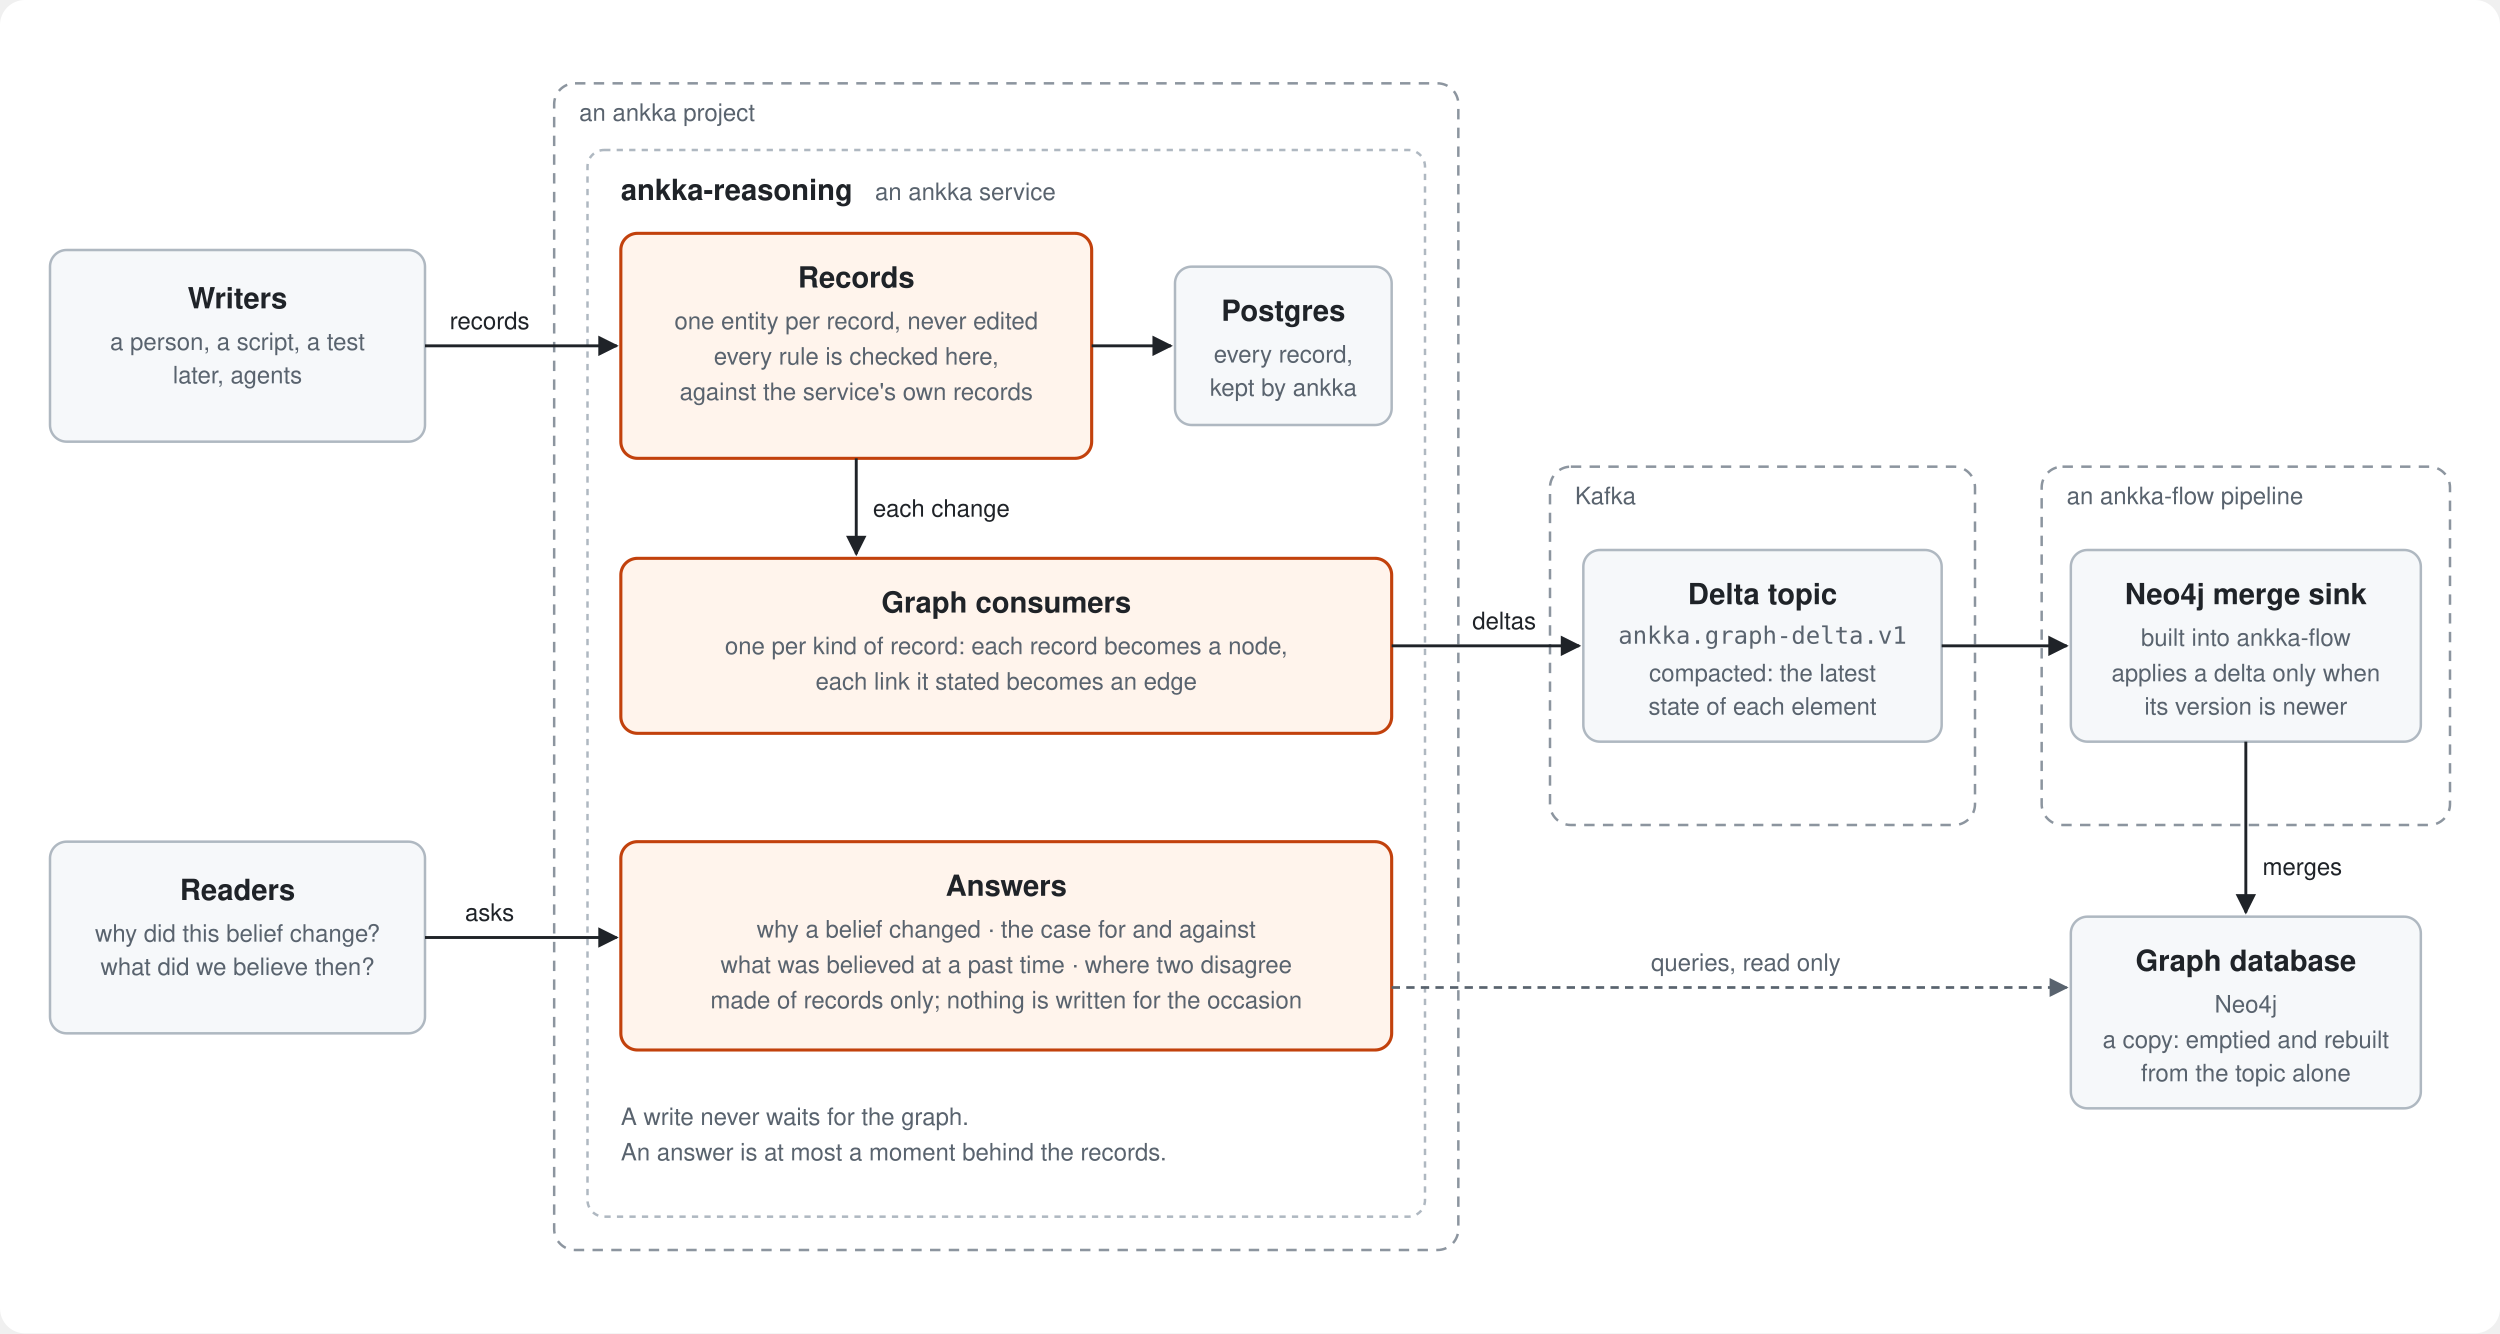
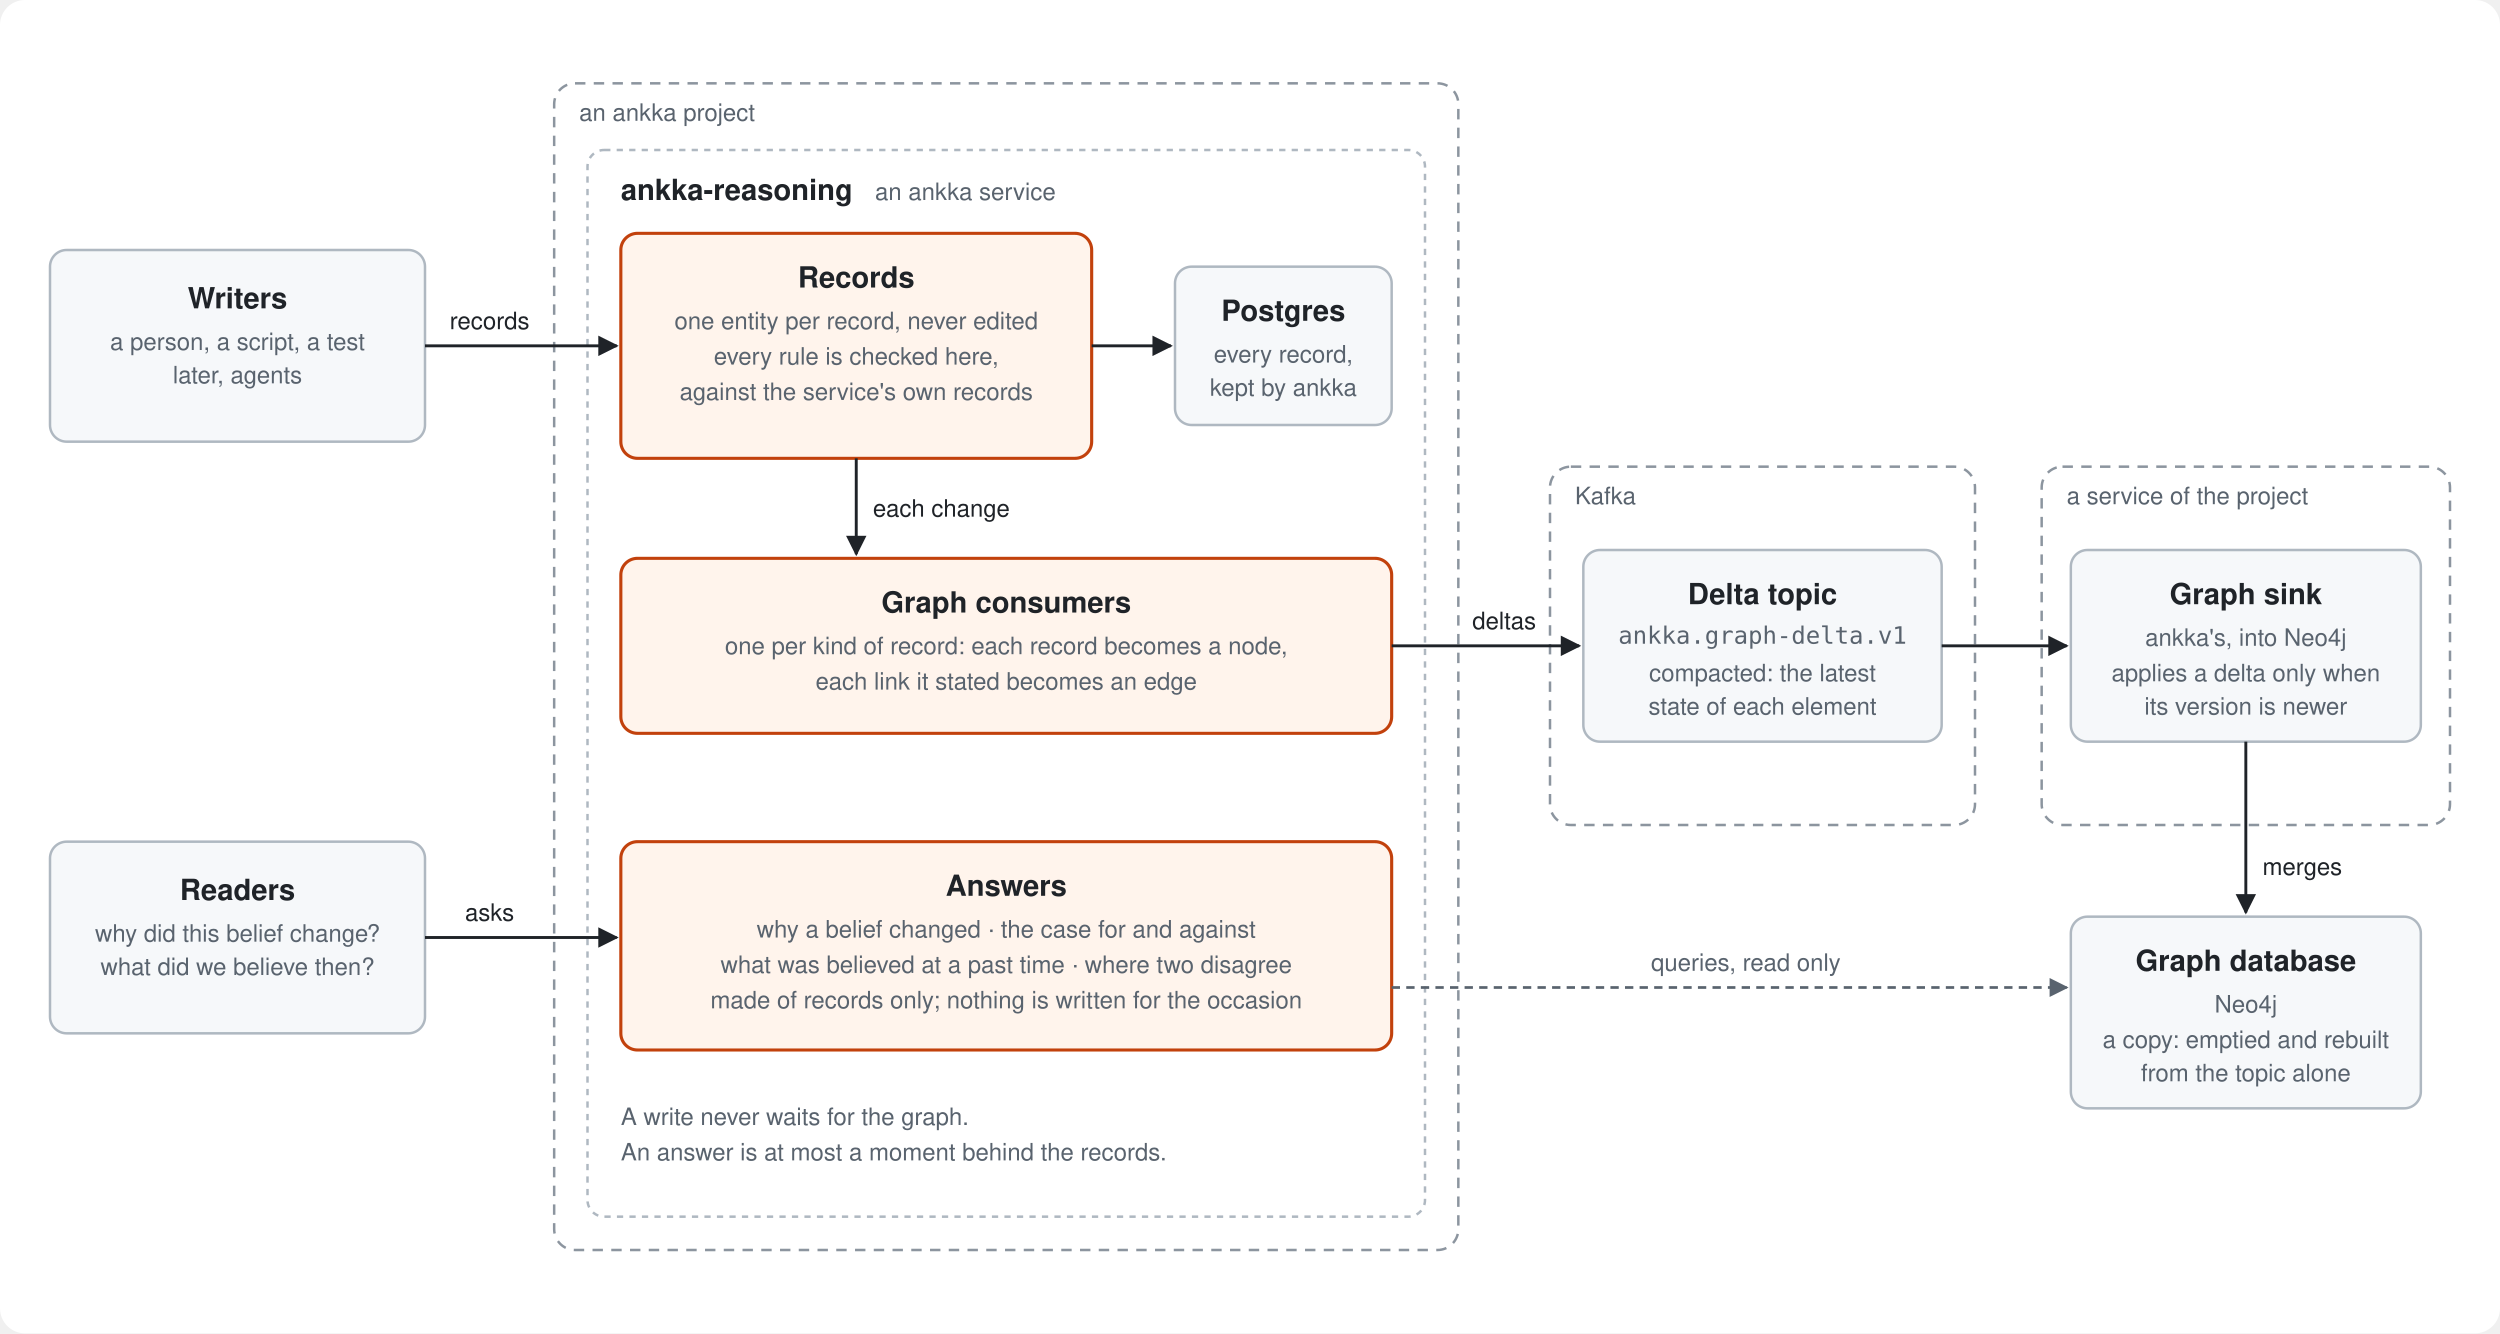
<svg xmlns="http://www.w3.org/2000/svg" viewBox="0 0 1200 640" role="img" font-family="system-ui, -apple-system, 'Segoe UI', Helvetica, Arial, sans-serif" aria-labelledby="title desc">
  <style>
    .bg { fill: #ffffff; }
    .ink { fill: #1f2328; }
    .muted { fill: #59636e; }
    .box { fill: #f6f8fa; stroke: #afb8c1; stroke-width: 1.2; }
    .hot { fill: #fff4ec; stroke: #c2410c; stroke-width: 1.5; }
    .ns { fill: none; stroke: #8c959f; stroke-width: 1.2; stroke-dasharray: 5 4; }
    .deploy { fill: none; stroke: #afb8c1; stroke-width: 1.2; stroke-dasharray: 3 3; }
    .line { stroke: #1f2328; stroke-width: 1.4; fill: none; }
    .dash { stroke: #59636e; stroke-width: 1.3; fill: none; stroke-dasharray: 4 3; }
    .head { fill: #1f2328; }
    .headmuted { fill: #59636e; }
    text { font-size: 13px; }
    .title { font-size: 14px; font-weight: 600; }
    .small { font-size: 11.5px; }
    .mono { font-size: 11.5px; font-family: ui-monospace, SFMono-Regular, Menlo, Consolas, monospace; }
    .label { font-size: 11.5px; font-weight: 600; letter-spacing: 0.02em; }
    @media (prefers-color-scheme: dark) {
      .bg { fill: #0d1117; }
      .ink { fill: #e6edf3; }
      .muted { fill: #9198a1; }
      .box { fill: #161b22; stroke: #3d444d; }
      .hot { fill: #2a1a10; stroke: #ff8a4c; }
      .ns { stroke: #656c76; }
      .deploy { stroke: #3d444d; }
      .line { stroke: #e6edf3; }
      .dash { stroke: #9198a1; }
      .head { fill: #e6edf3; }
      .headmuted { fill: #9198a1; }
    }
  </style>
  <defs>
    <marker id="a" viewBox="0 0 10 10" refX="9" refY="5" markerWidth="7" markerHeight="7" orient="auto-start-reverse">
      <path d="M0,0 L10,5 L0,10 z" class="head" />
    </marker>
    <marker id="m" viewBox="0 0 10 10" refX="9" refY="5" markerWidth="7" markerHeight="7" orient="auto-start-reverse">
      <path d="M0,0 L10,5 L0,10 z" class="headmuted" />
    </marker>
  </defs>
  <rect class="bg" x="0" y="0" width="1200" height="640" rx="12" />
  <rect class="box" x="24" y="120" width="180" height="92" rx="8" />
  <text class="title ink" x="114" y="148" text-anchor="middle">Writers</text>
  <text class="small muted" x="114" y="168" text-anchor="middle">a person, a script, a test</text>
  <text class="small muted" x="114" y="184" text-anchor="middle">later, agents</text>
  <rect class="box" x="24" y="404" width="180" height="92" rx="8" />
  <text class="title ink" x="114" y="432" text-anchor="middle">Readers</text>
  <text class="small muted" x="114" y="452" text-anchor="middle">why did this belief change?</text>
  <text class="small muted" x="114" y="468" text-anchor="middle">what did we believe then?</text>
  <rect class="ns" x="266" y="40" width="434" height="560" rx="10" />
  <text class="small muted" x="278" y="58">an ankka project</text>
  <rect class="deploy" x="282" y="72" width="402" height="512" rx="8" />
  <text class="title ink" x="298" y="96">ankka-reasoning</text>
  <text class="small muted" x="420" y="96">an ankka service</text>
  <rect class="hot" x="298" y="112" width="226" height="108" rx="8" />
  <text class="title ink" x="411" y="138" text-anchor="middle">Records</text>
  <text class="small muted" x="411" y="158" text-anchor="middle">one entity per record, never edited</text>
  <text class="small muted" x="411" y="175" text-anchor="middle">every rule is checked here,</text>
  <text class="small muted" x="411" y="192" text-anchor="middle">against the service's own records</text>
  <rect class="box" x="564" y="128" width="104" height="76" rx="8" />
  <text class="title ink" x="616" y="154" text-anchor="middle">Postgres</text>
  <text class="small muted" x="616" y="174" text-anchor="middle">every record,</text>
  <text class="small muted" x="616" y="190" text-anchor="middle">kept by ankka</text>
  <line class="line" x1="524" y1="166" x2="562" y2="166" marker-end="url(#a)" />
  <rect class="hot" x="298" y="268" width="370" height="84" rx="8" />
  <text class="title ink" x="483" y="294" text-anchor="middle">Graph consumers</text>
  <text class="small muted" x="483" y="314" text-anchor="middle">one per kind of record: each record becomes a node,</text>
  <text class="small muted" x="483" y="331" text-anchor="middle">each link it stated becomes an edge</text>
  <line class="line" x1="411" y1="220" x2="411" y2="266" marker-end="url(#a)" />
  <text class="small ink" x="419" y="248">each change</text>
  <rect class="hot" x="298" y="404" width="370" height="100" rx="8" />
  <text class="title ink" x="483" y="430" text-anchor="middle">Answers</text>
  <text class="small muted" x="483" y="450" text-anchor="middle">why a belief changed · the case for and against</text>
  <text class="small muted" x="483" y="467" text-anchor="middle">what was believed at a past time · where two disagree</text>
  <text class="small muted" x="483" y="484" text-anchor="middle">made of records only; nothing is written for the occasion</text>
  <text class="small muted" x="298" y="540">A write never waits for the graph.</text>
  <text class="small muted" x="298" y="557">An answer is at most a moment behind the records.</text>
  <line class="line" x1="204" y1="166" x2="296" y2="166" marker-end="url(#a)" />
  <text class="small ink" x="235" y="158" text-anchor="middle">records</text>
  <line class="line" x1="204" y1="450" x2="296" y2="450" marker-end="url(#a)" />
  <text class="small ink" x="235" y="442" text-anchor="middle">asks</text>
  <rect class="ns" x="744" y="224" width="204" height="172" rx="10" />
  <text class="small muted" x="756" y="242">Kafka</text>
  <rect class="box" x="760" y="264" width="172" height="92" rx="8" />
  <text class="title ink" x="846" y="290" text-anchor="middle">Delta topic</text>
  <text class="mono muted" x="846" y="309" text-anchor="middle">ankka.graph-delta.v1</text>
  <text class="small muted" x="846" y="327" text-anchor="middle">compacted: the latest</text>
  <text class="small muted" x="846" y="343" text-anchor="middle">state of each element</text>
  <line class="line" x1="668" y1="310" x2="758" y2="310" marker-end="url(#a)" />
  <text class="small ink" x="722" y="302" text-anchor="middle">deltas</text>
  <rect class="ns" x="980" y="224" width="196" height="172" rx="10" />
-   <text class="small muted" x="992" y="242">an ankka-flow pipeline</text>
+   <text class="small muted" x="992" y="242">a service of the project</text>
  <rect class="box" x="994" y="264" width="168" height="92" rx="8" />
-   <text class="title ink" x="1078" y="290" text-anchor="middle">Neo4j merge sink</text>
-   <text class="small muted" x="1078" y="310" text-anchor="middle">built into ankka-flow</text>
+   <text class="title ink" x="1078" y="290" text-anchor="middle">Graph sink</text>
+   <text class="small muted" x="1078" y="310" text-anchor="middle">ankka's, into Neo4j</text>
  <text class="small muted" x="1078" y="327" text-anchor="middle">applies a delta only when</text>
  <text class="small muted" x="1078" y="343" text-anchor="middle">its version is newer</text>
  <line class="line" x1="932" y1="310" x2="992" y2="310" marker-end="url(#a)" />
  <rect class="box" x="994" y="440" width="168" height="92" rx="8" />
  <text class="title ink" x="1078" y="466" text-anchor="middle">Graph database</text>
  <text class="small muted" x="1078" y="486" text-anchor="middle">Neo4j</text>
  <text class="small muted" x="1078" y="503" text-anchor="middle">a copy: emptied and rebuilt</text>
  <text class="small muted" x="1078" y="519" text-anchor="middle">from the topic alone</text>
  <line class="line" x1="1078" y1="356" x2="1078" y2="438" marker-end="url(#a)" />
  <text class="small ink" x="1086" y="420">merges</text>
  <line class="dash" x1="668" y1="474" x2="992" y2="474" marker-end="url(#m)" />
  <text class="small muted" x="838" y="466" text-anchor="middle">queries, read only</text>
</svg>
